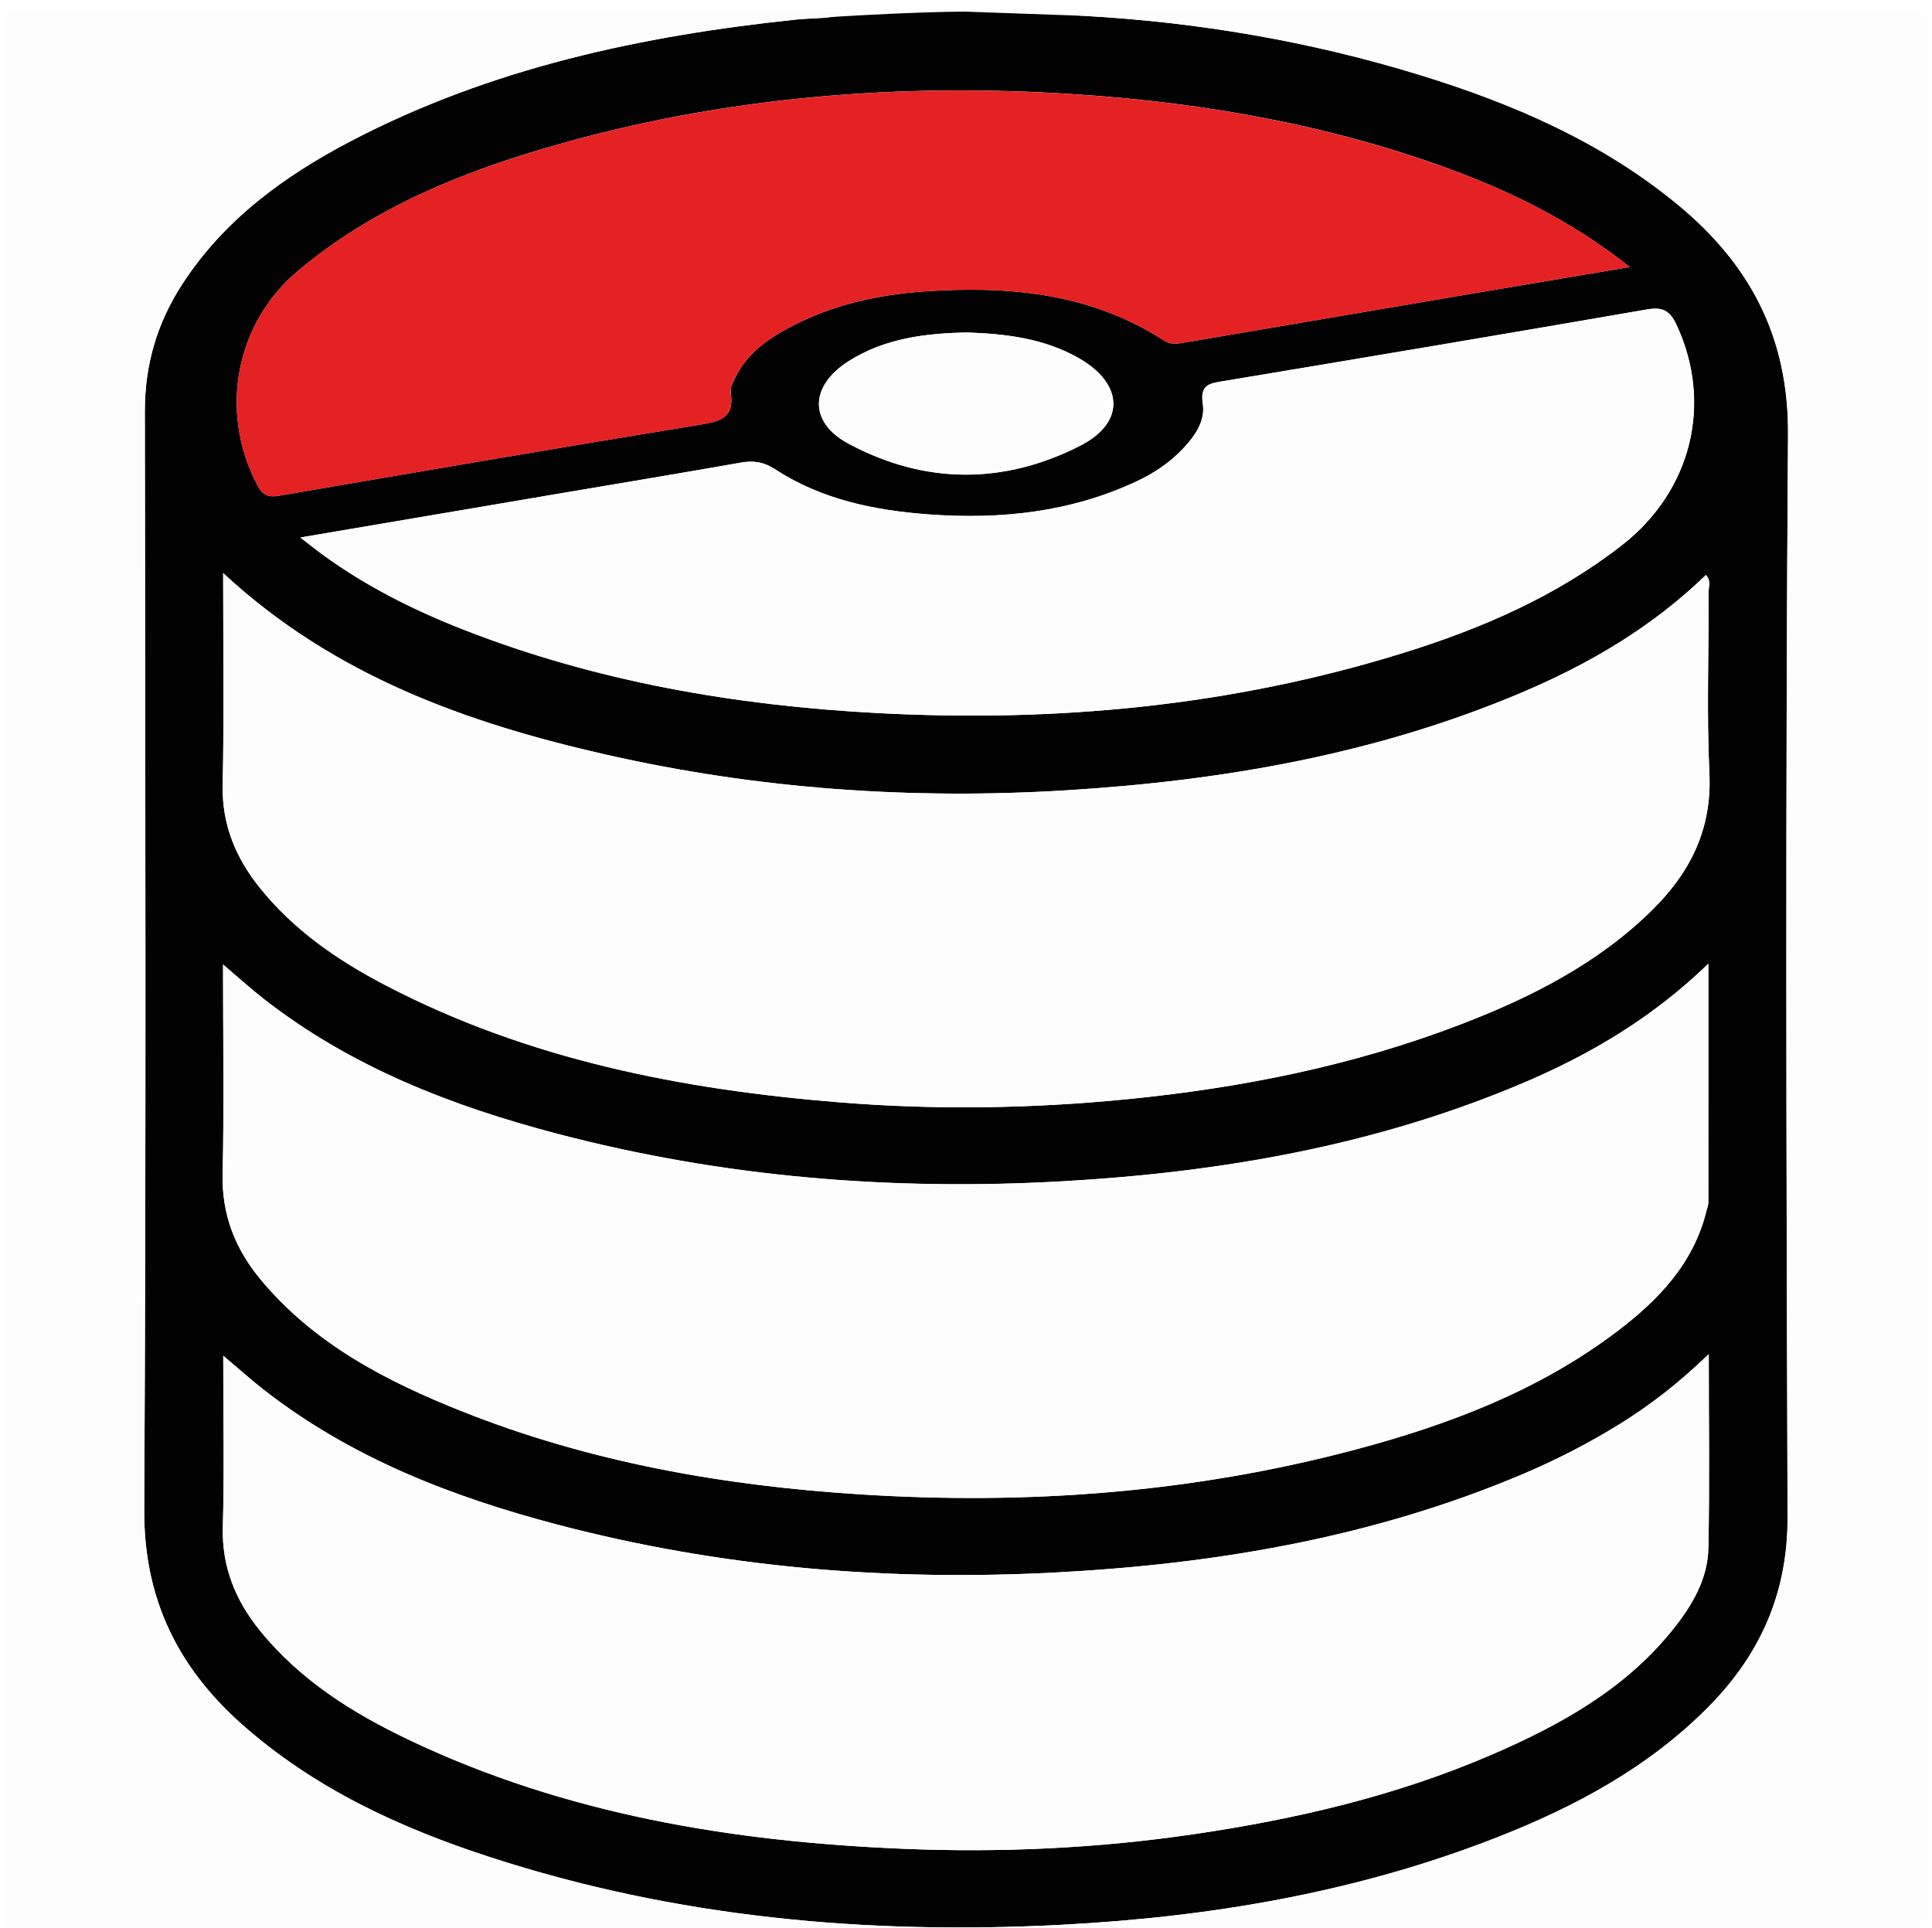
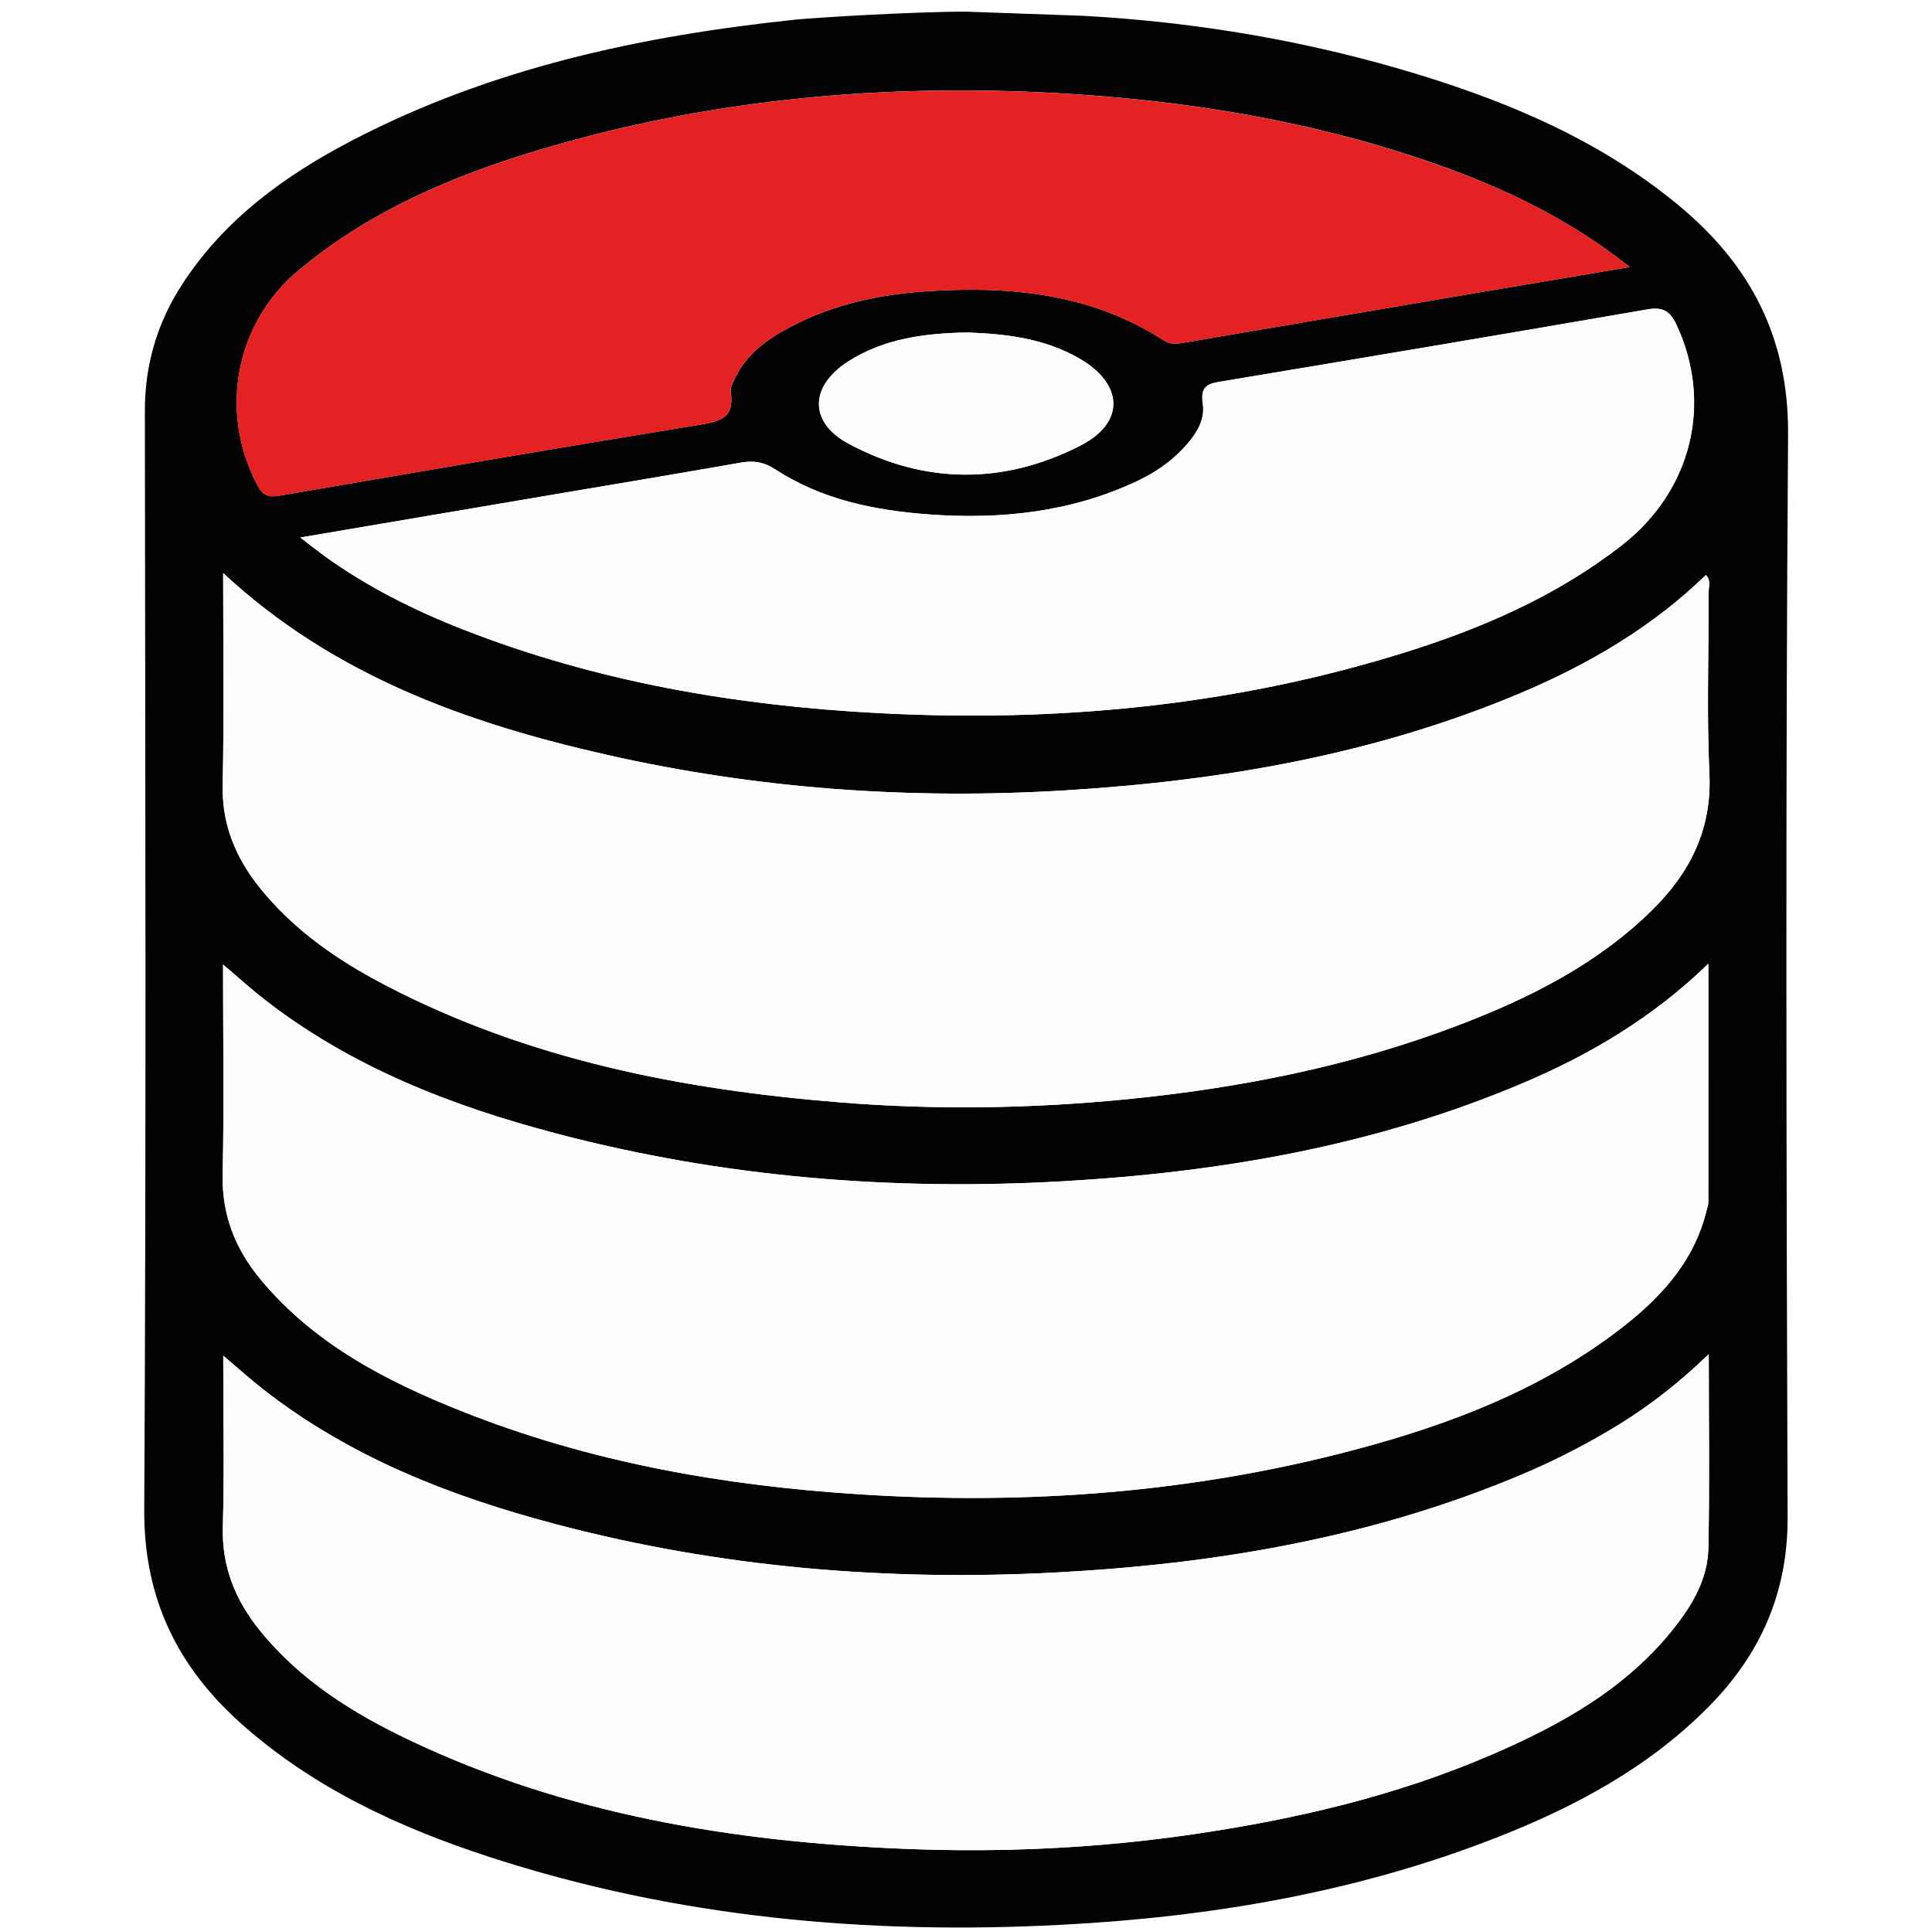
<svg xmlns="http://www.w3.org/2000/svg" version="1.1" id="Layer_1" x="0px" y="0px" viewBox="0 0 246.99 246.49" style="enable-background:new 0 0 246.99 246.49;" xml:space="preserve">
  <style type="text/css">
	.st0{fill:#020202;}
	.st1{fill:#FDFDFD;}
	.st2{fill:#E42223;}
</style>
  <g>
    <path class="st0" d="M138.48,2.02c14.66,0.81,29.05,3.26,43.08,7.58c11.89,3.66,23.22,8.55,32.94,16.57   c9.21,7.6,14.18,16.91,14.09,29.38c-0.33,46.14-0.22,92.28-0.06,138.43c0.03,9.63-3.44,17.46-10.02,24.15   c-7.68,7.8-17.1,12.85-27.15,16.79c-17.91,7.02-36.61,10.18-55.74,11.17c-24.81,1.29-49.21-0.93-72.93-8.64   c-11.62-3.77-22.6-8.84-31.84-17.07c-8.17-7.28-12.48-16.05-12.41-27.39c0.26-46.81,0.13-93.62,0.08-140.43   c-0.01-5.94,1.59-11.32,4.79-16.24c5.38-8.27,13.09-13.87,21.66-18.34C62.77,8.7,82,4.57,101.79,2.5   c2.24-0.23,14.81-1.01,21.72-1.01 M218.4,123.21c-7.11,6.89-15.11,11.63-23.78,15.3c-18.77,7.95-38.5,11.37-58.73,12.52   c-21.89,1.25-43.49-0.51-64.71-6.09c-13.43-3.53-26.28-8.51-37.39-17.17c-1.72-1.34-3.34-2.82-5.27-4.45   c0,9.21,0.14,18.02-0.05,26.82c-0.12,5.22,1.64,9.58,4.87,13.47c6.86,8.24,16.06,12.99,25.77,16.85   c16.33,6.49,33.39,9.49,50.86,10.6c21.38,1.36,42.51-0.2,63.24-5.71c11.97-3.18,23.49-7.54,33.5-15.11   c5.31-4.03,9.83-8.72,11.47-15.5c0.08-0.32,0.22-0.65,0.22-0.97C218.41,143.73,218.4,133.7,218.4,123.21z M28.53,73.27   c0,9.35,0.13,18.24-0.05,27.12c-0.1,5.03,1.65,9.22,4.68,13.03c4.39,5.51,10.06,9.39,16.22,12.59   c18.18,9.46,37.84,13.31,58.03,14.93c12.21,0.98,24.43,0.8,36.64-0.4c14.64-1.44,28.95-4.29,42.71-9.58   c8.95-3.44,17.45-7.73,24.39-14.54c4.88-4.78,7.72-10.34,7.39-17.51c-0.36-7.73-0.07-15.48-0.1-23.23c0-0.68,0.34-1.46-0.35-2.16   c-6.84,6.63-14.87,11.35-23.55,15.03c-18.6,7.87-38.15,11.26-58.19,12.49c-19.86,1.22-39.52-0.16-58.91-4.57   C59.61,92.42,42.64,86.38,28.53,73.27z M218.45,173.13c-3.74,3.61-7.39,6.46-11.34,8.91c-4.02,2.49-8.2,4.64-12.56,6.48   c-19.1,8.06-39.16,11.46-59.73,12.53c-21.47,1.12-42.65-0.64-63.46-6.1c-13.52-3.55-26.44-8.53-37.62-17.25   c-1.71-1.33-3.32-2.79-5.2-4.37c0,7.57,0.15,14.73-0.05,21.89c-0.14,5.13,1.63,9.41,4.75,13.26c5.14,6.35,11.88,10.56,19.14,14.01   c19.98,9.49,41.32,12.98,63.16,13.88c12.4,0.51,24.77-0.06,37.09-1.87c13.06-1.92,25.84-4.9,37.98-10.13   c8.82-3.8,17.17-8.4,23.32-16.12c2.42-3.03,4.39-6.38,4.47-10.33C218.57,189.85,218.45,181.79,218.45,173.13z M38.39,68.72   c1.27,0.97,2.15,1.68,3.07,2.34c5.49,3.96,11.49,6.97,17.78,9.43c17.05,6.67,34.84,9.72,53.05,10.68   c22.79,1.2,45.21-0.89,67.07-7.68c10.04-3.12,19.63-7.26,28-13.79c8.95-6.98,11.64-18.19,6.97-28.18c-0.87-1.86-1.82-2.3-3.8-1.95   c-18.04,3.12-36.09,6.16-54.14,9.16c-1.77,0.29-2.99,0.46-2.61,2.9c0.34,2.22-1.02,4.13-2.55,5.75c-1.68,1.78-3.68,3.11-5.89,4.15   c-8.44,3.96-17.39,4.91-26.56,4.24c-6.95-0.51-13.71-1.88-19.66-5.76c-1.48-0.96-2.78-1.15-4.42-0.86   c-7.62,1.34-15.25,2.61-22.88,3.9C60.84,64.91,49.88,66.77,38.39,68.72z M208.35,34.14c-7.79-6.18-16.02-10.07-24.68-13.13   c-15.81-5.57-32.17-8.22-48.87-9.12c-21.7-1.17-43.07,0.72-63.98,6.72C58.99,22,47.68,26.59,38.11,34.62   c-8.06,6.76-10.13,18.07-5.2,27.42c0.67,1.28,1.4,1.57,2.76,1.34c17.88-3.07,35.76-6.14,53.67-9.06c2.65-0.43,4.6-0.84,4.08-4.15   c-0.09-0.59,0.28-1.3,0.57-1.89c1.58-3.24,4.41-5.13,7.49-6.71c5.2-2.66,10.83-3.89,16.57-4.3c10.79-0.76,21.32,0.15,30.74,6.26   c0.79,0.51,1.54,0.45,2.38,0.31c12.71-2.17,25.43-4.33,38.15-6.49C195.45,36.32,201.58,35.28,208.35,34.14z M123.66,42.51   c-5.3,0.09-10.58,0.73-15.21,3.7c-4.95,3.17-5.07,7.79,0.05,10.53c9.73,5.21,19.85,5.24,29.63,0.23c5.78-2.96,5.5-7.91-0.2-11.17   C133.54,43.29,128.69,42.68,123.66,42.51z" />
-     <path class="st1" d="M108.5,1.54c-2.14,0.98-4.47,0.73-6.71,0.96C82,4.57,62.77,8.7,44.96,17.98   c-8.58,4.47-16.28,10.06-21.66,18.34c-3.2,4.92-4.8,10.3-4.79,16.24c0.05,46.81,0.18,93.62-0.08,140.43   c-0.06,11.34,4.25,20.11,12.41,27.39c9.24,8.23,20.22,13.3,31.84,17.07c23.73,7.71,48.13,9.92,72.93,8.64   c19.13-0.99,37.83-4.15,55.74-11.17c10.06-3.94,19.48-8.99,27.15-16.79c6.58-6.69,10.05-14.51,10.02-24.15   c-0.16-46.14-0.27-92.29,0.06-138.43c0.09-12.46-4.87-21.77-14.09-29.38c-9.71-8.02-21.05-12.91-32.94-16.57   c-14.03-4.32-28.42-6.77-43.08-7.58c-0.4-0.02-0.85,0.07-0.99-0.48c35.65,0,71.31,0.02,106.96-0.05c1.71,0,2.05,0.34,2.05,2.05   c-0.05,80.47-0.05,160.94,0,241.41c0,1.71-0.33,2.05-2.05,2.05c-80.64-0.05-161.27-0.05-241.91,0c-1.71,0-2.05-0.33-2.05-2.05   c0.05-80.47,0.05-160.94,0-241.41c0-1.71,0.33-2.05,2.05-2.05C37.86,1.56,73.18,1.54,108.5,1.54z" />
    <path class="st1" d="M218.4,123.21c0,10.48,0,20.52-0.01,30.55c0,0.32-0.14,0.65-0.22,0.97c-1.64,6.78-6.15,11.48-11.47,15.5   c-10,7.58-21.53,11.94-33.5,15.11c-20.73,5.51-41.85,7.07-63.24,5.71c-17.47-1.11-34.53-4.11-50.86-10.6   c-9.71-3.86-18.91-8.61-25.77-16.85c-3.23-3.88-4.99-8.25-4.87-13.47c0.2-8.81,0.05-17.62,0.05-26.82c1.92,1.63,3.54,3.1,5.27,4.45   c11.11,8.66,23.96,13.64,37.39,17.17c21.22,5.58,42.82,7.33,64.71,6.09c20.23-1.15,39.96-4.56,58.73-12.52   C203.29,134.84,211.29,130.1,218.4,123.21z" />
    <path class="st1" d="M28.53,73.27c14.11,13.11,31.08,19.15,48.89,23.2c19.39,4.41,39.05,5.79,58.91,4.57   c20.04-1.23,39.59-4.62,58.19-12.49c8.69-3.68,16.71-8.4,23.55-15.03c0.69,0.7,0.35,1.48,0.35,2.16c0.03,7.74-0.26,15.5,0.1,23.23   c0.34,7.17-2.51,12.73-7.39,17.51c-6.94,6.81-15.44,11.1-24.39,14.54c-13.76,5.28-28.07,8.13-42.71,9.58   c-12.21,1.2-24.43,1.39-36.64,0.4c-20.19-1.62-39.85-5.47-58.03-14.93c-6.16-3.2-11.83-7.09-16.22-12.59   c-3.03-3.81-4.78-8-4.68-13.03C28.66,91.51,28.53,82.62,28.53,73.27z" />
    <path class="st1" d="M218.45,173.13c0,8.65,0.12,16.72-0.05,24.79c-0.08,3.95-2.05,7.29-4.47,10.33   c-6.15,7.72-14.51,12.32-23.32,16.12c-12.14,5.23-24.91,8.21-37.98,10.13c-12.32,1.81-24.7,2.38-37.09,1.87   c-21.84-0.9-43.18-4.39-63.16-13.88c-7.26-3.45-14-7.66-19.14-14.01c-3.12-3.85-4.9-8.13-4.75-13.26   c0.2-7.15,0.05-14.32,0.05-21.89c1.88,1.58,3.49,3.04,5.2,4.37c11.18,8.72,24.1,13.7,37.62,17.25c20.81,5.46,41.99,7.22,63.46,6.1   c20.58-1.07,40.64-4.47,59.73-12.53c4.35-1.84,8.54-3.99,12.56-6.48C211.06,179.59,214.71,176.74,218.45,173.13z" />
    <path class="st1" d="M38.39,68.72c11.49-1.95,22.45-3.81,33.41-5.67c7.63-1.29,15.26-2.56,22.88-3.9c1.64-0.29,2.95-0.1,4.42,0.86   c5.95,3.87,12.71,5.25,19.66,5.76c9.17,0.67,18.12-0.28,26.56-4.24c2.2-1.03,4.2-2.37,5.89-4.15c1.53-1.62,2.89-3.54,2.55-5.75   c-0.38-2.45,0.84-2.61,2.61-2.9c18.06-3.01,36.11-6.04,54.14-9.16c1.99-0.34,2.93,0.09,3.8,1.95c4.67,9.99,1.98,21.2-6.97,28.18   c-8.38,6.53-17.96,10.67-28,13.79c-21.86,6.79-44.28,8.88-67.07,7.68c-18.21-0.96-36-4.01-53.05-10.68   c-6.28-2.46-12.29-5.47-17.78-9.43C40.54,70.4,39.66,69.69,38.39,68.72z" />
    <path class="st2" d="M208.35,34.14c-6.77,1.15-12.9,2.18-19.04,3.22c-12.72,2.16-25.43,4.32-38.15,6.49   c-0.84,0.14-1.59,0.2-2.38-0.31c-9.42-6.11-19.95-7.02-30.74-6.26c-5.75,0.41-11.38,1.63-16.57,4.3c-3.07,1.58-5.9,3.47-7.49,6.71   c-0.29,0.59-0.66,1.3-0.57,1.89c0.52,3.31-1.43,3.72-4.08,4.15c-17.91,2.92-35.79,5.99-53.67,9.06c-1.36,0.23-2.09-0.06-2.76-1.34   c-4.93-9.36-2.86-20.66,5.2-27.42c9.57-8.03,20.88-12.62,32.7-16.01c20.91-6,42.29-7.89,63.98-6.72c16.7,0.9,33.06,3.55,48.87,9.12   C192.33,24.06,200.56,27.95,208.35,34.14z" />
    <path class="st1" d="M123.66,42.51c5.02,0.17,9.87,0.78,14.26,3.28c5.7,3.26,5.98,8.22,0.2,11.17c-9.78,5.01-19.9,4.97-29.63-0.23   c-5.12-2.74-5-7.36-0.05-10.53C113.09,43.24,118.37,42.6,123.66,42.51z" />
  </g>
</svg>
